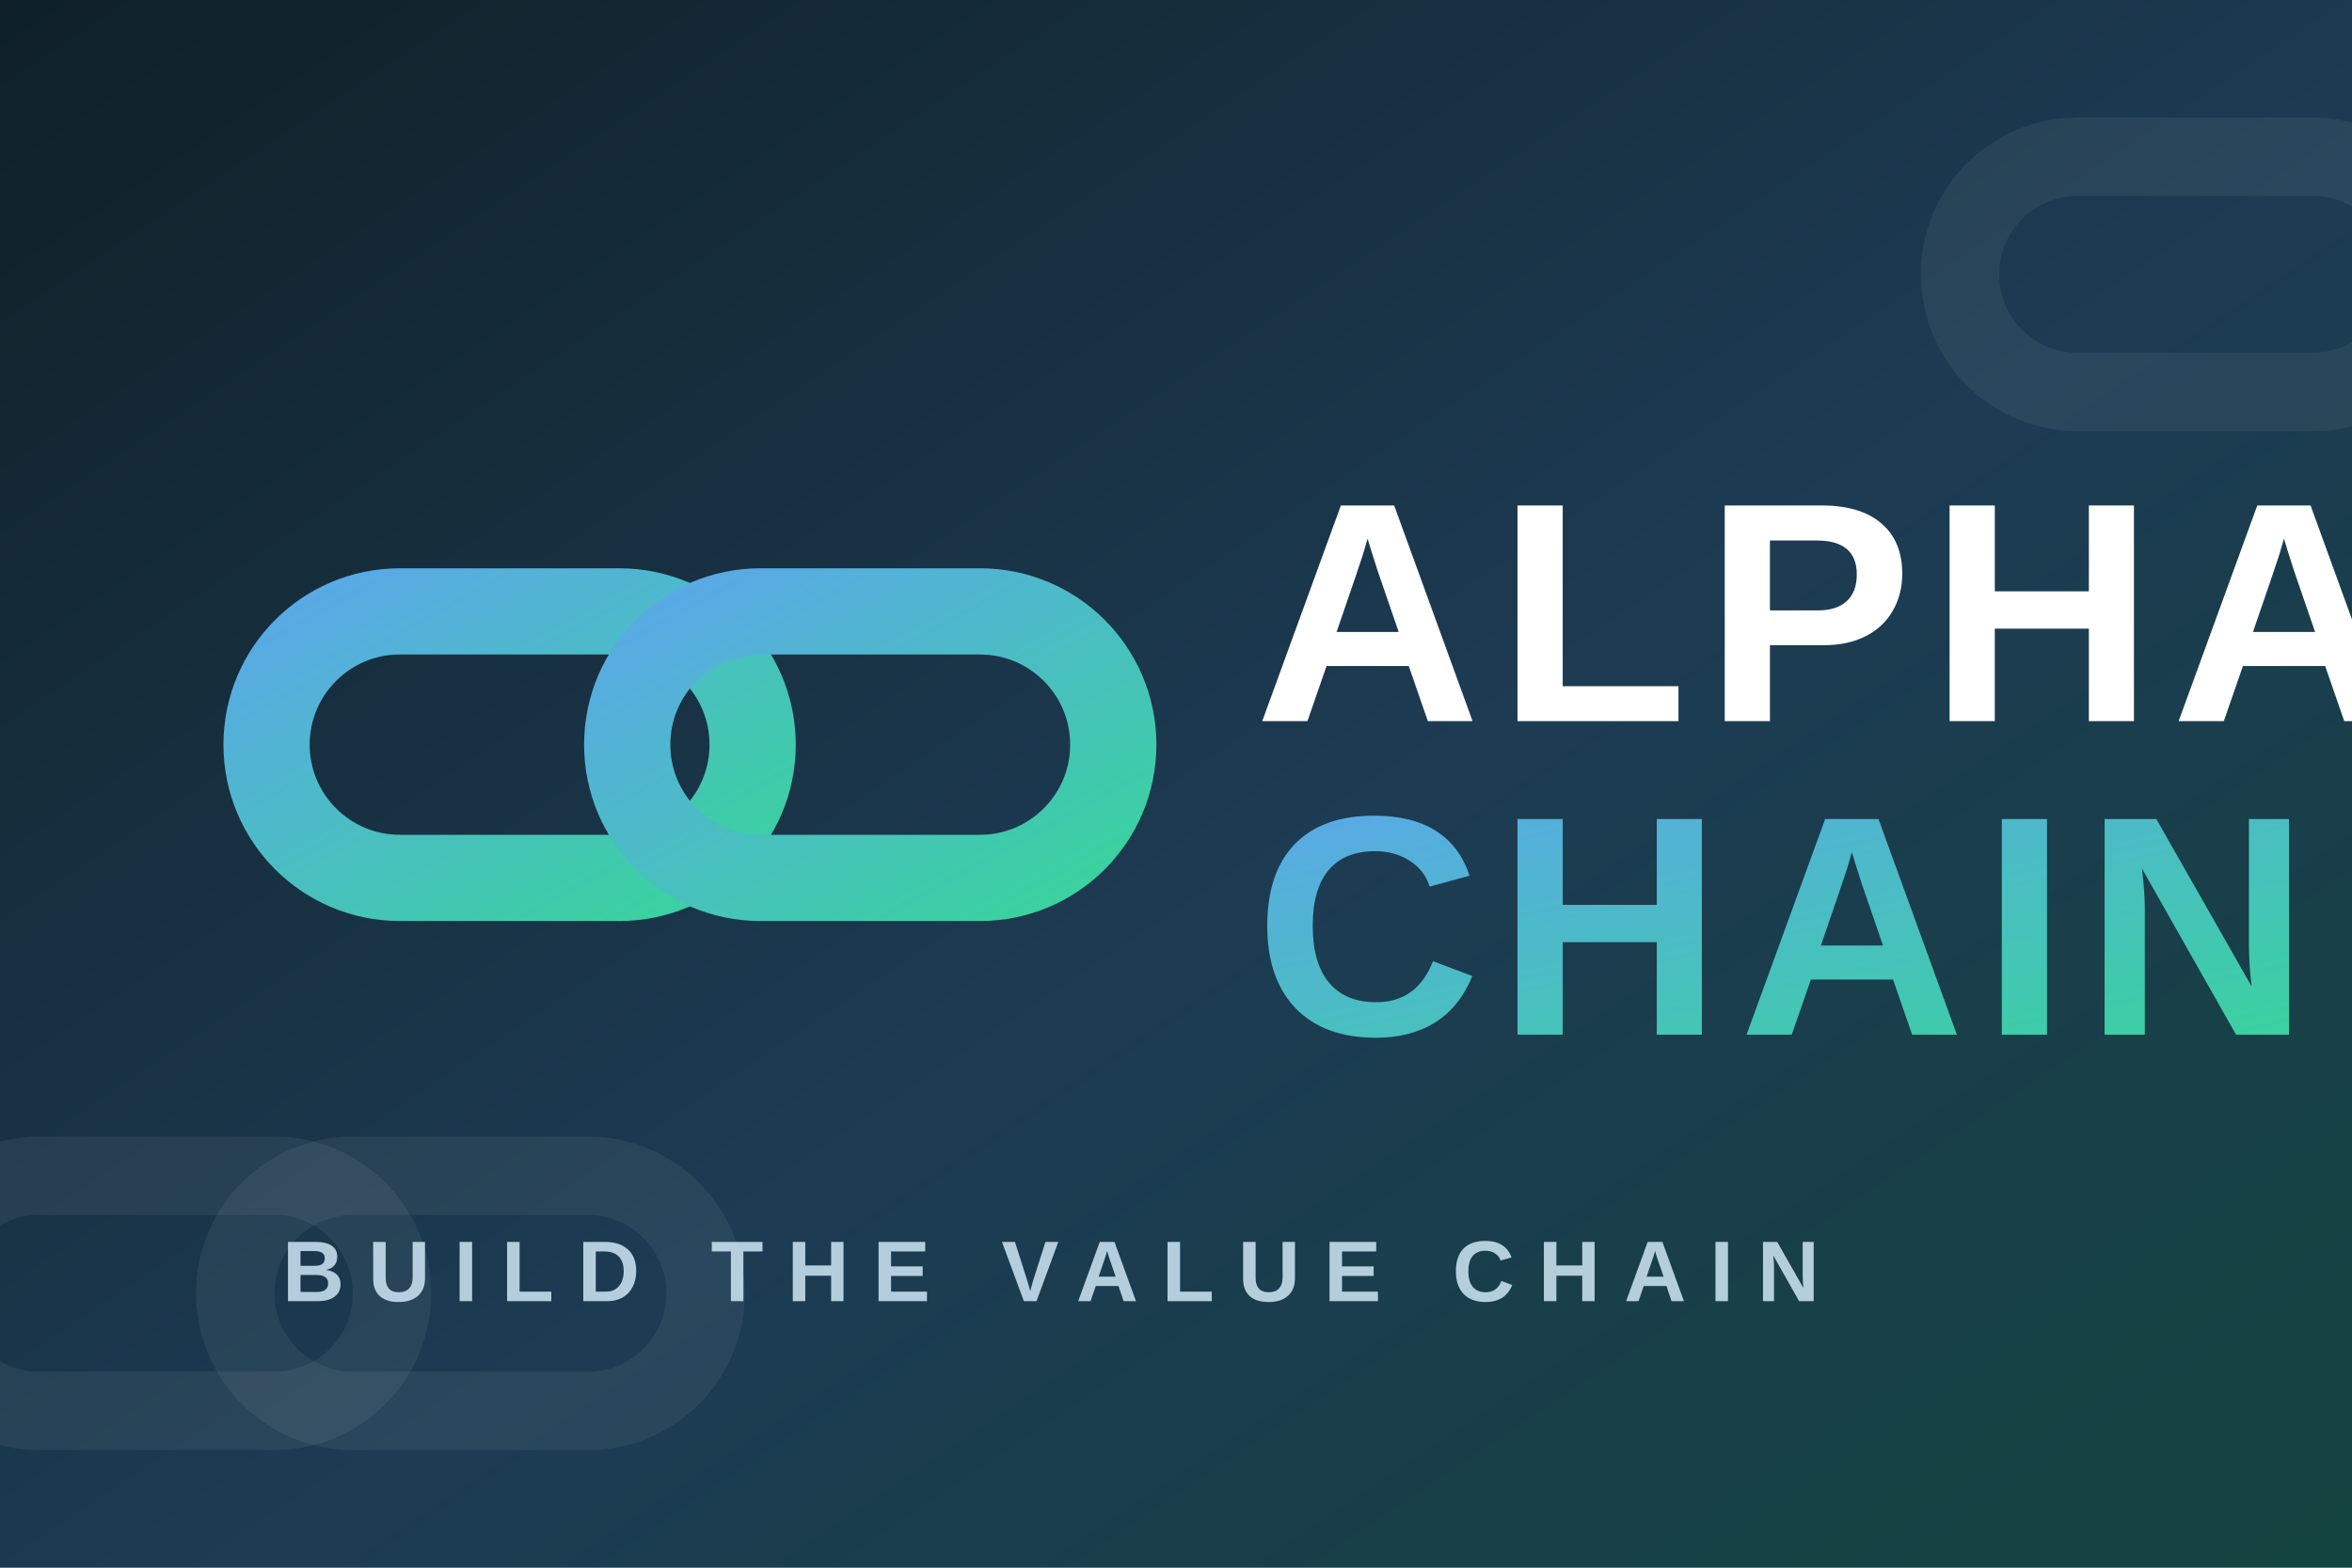
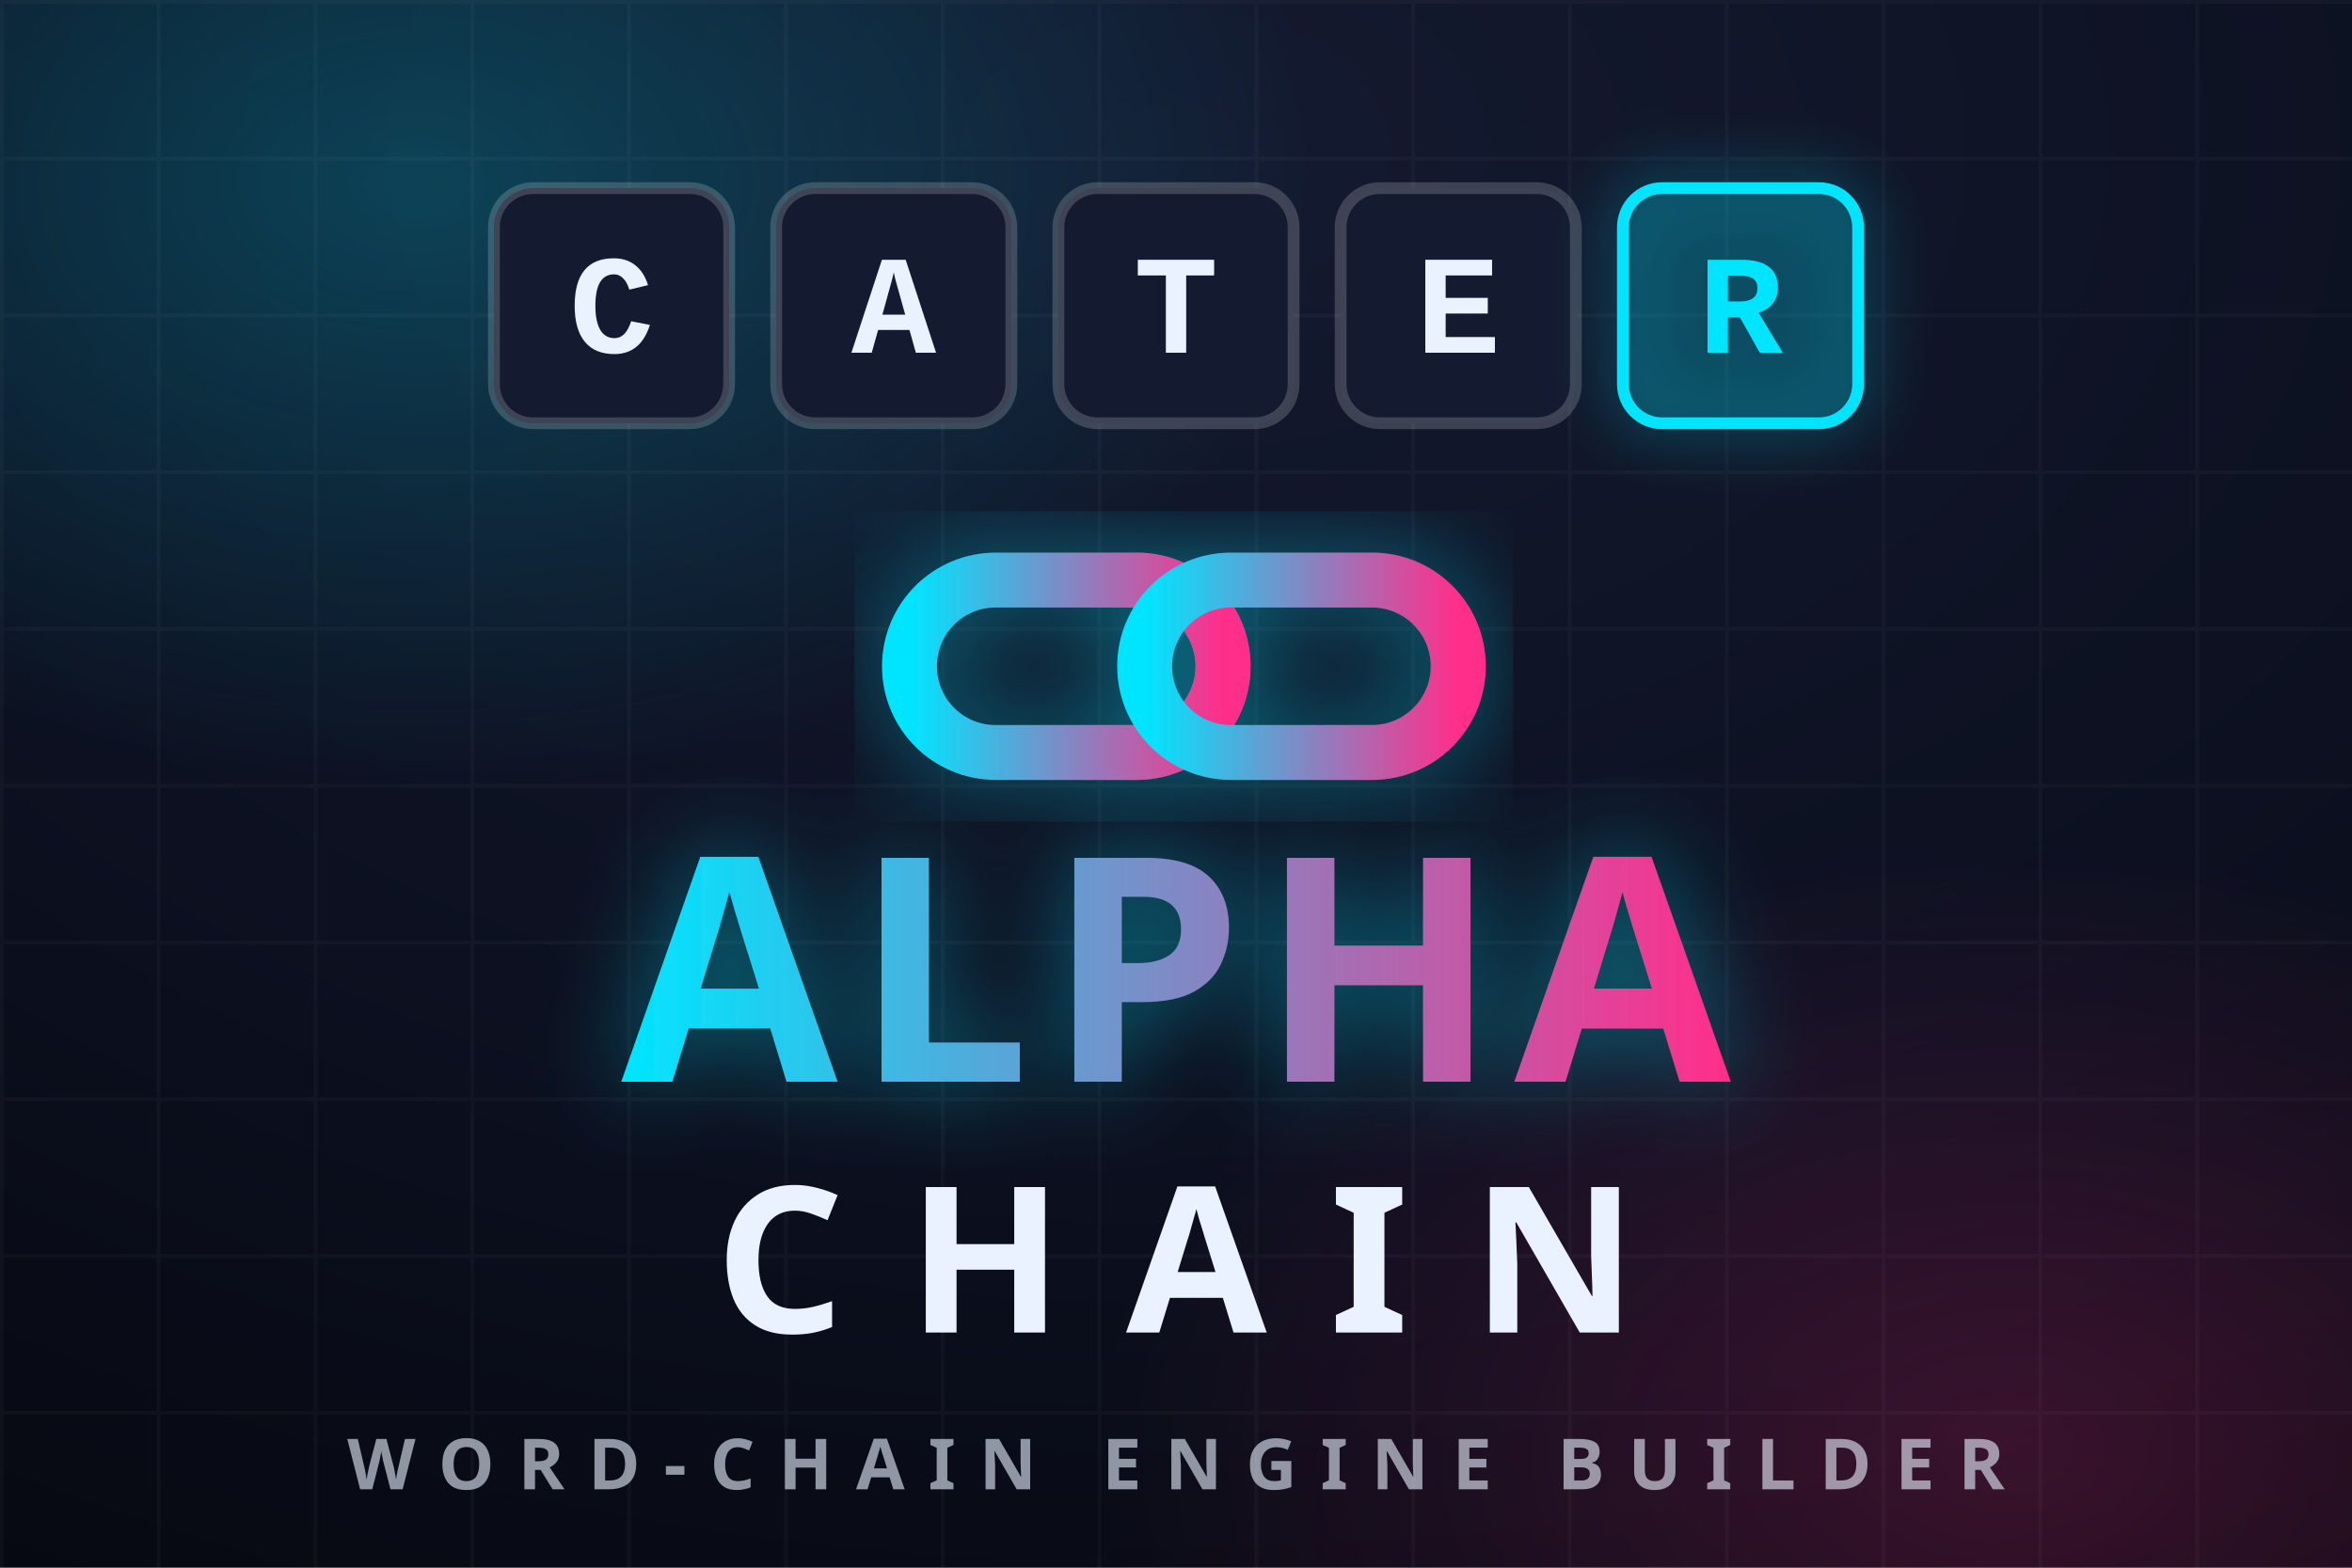
<svg xmlns="http://www.w3.org/2000/svg" viewBox="0 0 300 200" preserveAspectRatio="xMidYMid slice" aria-hidden="true">
  <defs>
-     <linearGradient id="ac-bg" x1="0" y1="0" x2="1" y2="1">
-       <stop offset="0" stop-color="#0f2027" />
-       <stop offset="0.55" stop-color="#1d3b53" />
-       <stop offset="1" stop-color="#13443f" />
+     <radialGradient id="ac-bg" cx="0.5" cy="0.1" r="1.1">
+       <stop offset="0%" stop-color="#141a30" />
+       <stop offset="55%" stop-color="#0c1020" />
+       <stop offset="100%" stop-color="#06080f" />
+     </radialGradient>
+     <radialGradient id="ac-glow-cyan" cx="0.18" cy="0.12" r="0.55">
+       <stop offset="0%" stop-color="#00e5ff" stop-opacity="0.22" />
+       <stop offset="70%" stop-color="#00e5ff" stop-opacity="0" />
+     </radialGradient>
+     <radialGradient id="ac-glow-mag" cx="0.85" cy="0.92" r="0.55">
+       <stop offset="0%" stop-color="#ff2e8b" stop-opacity="0.20" />
+       <stop offset="70%" stop-color="#ff2e8b" stop-opacity="0" />
+     </radialGradient>
+     <linearGradient id="ac-wordmark" x1="0" y1="0" x2="1" y2="0">
+       <stop offset="0" stop-color="#00e5ff" />
+       <stop offset="1" stop-color="#ff2e8b" />
    </linearGradient>
-     <linearGradient id="ac-link" x1="0" y1="0" x2="1" y2="1">
-       <stop offset="0" stop-color="#5aa9e6" />
-       <stop offset="1" stop-color="#3ad29f" />
-     </linearGradient>
+     <pattern id="ac-grid" width="20" height="20" patternUnits="userSpaceOnUse">
+       <path d="M 20 0 L 0 0 0 20" fill="none" stroke="rgba(255,255,255,0.03)" stroke-width="1" />
+     </pattern>
+     <filter id="ac-name-glow" x="-10%" y="-40%" width="120%" height="180%">
+       <feDropShadow dx="0" dy="0" stdDeviation="6" flood-color="#00e5ff" flood-opacity="0.45" />
+     </filter>
+     <filter id="ac-tile-glow" x="-50%" y="-50%" width="200%" height="200%">
+       <feDropShadow dx="0" dy="0" stdDeviation="4" flood-color="#00e5ff" flood-opacity="0.6" />
+     </filter>
  </defs>
  <rect width="300" height="200" fill="url(#ac-bg)" />
-   <g fill="none" stroke="#ffffff" stroke-opacity="0.06" stroke-width="10">
-     <rect x="-10" y="150" width="60" height="30" rx="15" />
-     <rect x="30" y="150" width="60" height="30" rx="15" />
-     <rect x="250" y="20" width="60" height="30" rx="15" />
+   <rect width="300" height="200" fill="url(#ac-glow-cyan)" />
+   <rect width="300" height="200" fill="url(#ac-glow-mag)" />
+   <rect width="300" height="200" fill="url(#ac-grid)" />
+   <g font-family="'JetBrains Mono','Courier New',monospace" font-size="18" font-weight="700" text-anchor="middle">
+     <rect x="63" y="24" width="30" height="30" rx="5" fill="#141a30" stroke="rgba(255,255,255,0.18)" stroke-width="1.5" />
+     <text x="78" y="45" fill="#eaf2ff">C</text>
+     <rect x="99" y="24" width="30" height="30" rx="5" fill="#141a30" stroke="rgba(255,255,255,0.18)" stroke-width="1.5" />
+     <text x="114" y="45" fill="#eaf2ff">A</text>
+     <rect x="135" y="24" width="30" height="30" rx="5" fill="#141a30" stroke="rgba(255,255,255,0.18)" stroke-width="1.5" />
+     <text x="150" y="45" fill="#eaf2ff">T</text>
+     <rect x="171" y="24" width="30" height="30" rx="5" fill="#141a30" stroke="rgba(255,255,255,0.18)" stroke-width="1.5" />
+     <text x="186" y="45" fill="#eaf2ff">E</text>
+     <rect x="207" y="24" width="30" height="30" rx="5" fill="rgba(0,229,255,0.18)" stroke="#00e5ff" stroke-width="1.5" filter="url(#ac-tile-glow)" />
+     <text x="222" y="45" fill="#00e5ff">R</text>
  </g>
-   <g fill="none" stroke="url(#ac-link)" stroke-width="11" stroke-linecap="round">
-     <rect x="34" y="78" width="62" height="34" rx="17" />
-     <rect x="80" y="78" width="62" height="34" rx="17" />
+   <g fill="none" stroke="url(#ac-wordmark)" stroke-width="7" stroke-linecap="round" filter="url(#ac-name-glow)">
+     <rect x="116" y="74" width="40" height="22" rx="11" />
+     <rect x="146" y="74" width="40" height="22" rx="11" />
  </g>
-   <text x="160" y="92" font-family="Segoe UI, Arial, sans-serif" font-size="40" font-weight="800" letter-spacing="2" fill="#ffffff">ALPHA</text>
-   <text x="160" y="132" font-family="Segoe UI, Arial, sans-serif" font-size="40" font-weight="800" letter-spacing="2" fill="url(#ac-link)">CHAIN</text>
-   <text x="36" y="166" font-family="Segoe UI, Arial, sans-serif" font-size="11" font-weight="600" letter-spacing="3" fill="#cfe8f5" fill-opacity="0.85">BUILD THE VALUE CHAIN</text>
+   <g font-family="'Arial Black','Arial Bold',Impact,sans-serif" font-weight="800" text-anchor="middle">
+     <text x="150" y="138" font-size="40" letter-spacing="2" fill="url(#ac-wordmark)" filter="url(#ac-name-glow)">ALPHA</text>
+     <text x="150" y="170" font-size="26" letter-spacing="8" fill="#eaf2ff">CHAIN</text>
+   </g>
+   <text x="150" y="190" text-anchor="middle" font-family="'Manrope',system-ui,sans-serif" font-size="9" font-weight="600" letter-spacing="3" fill="rgba(234,242,255,0.6)">WORD-CHAIN ENGINE BUILDER</text>
</svg>
